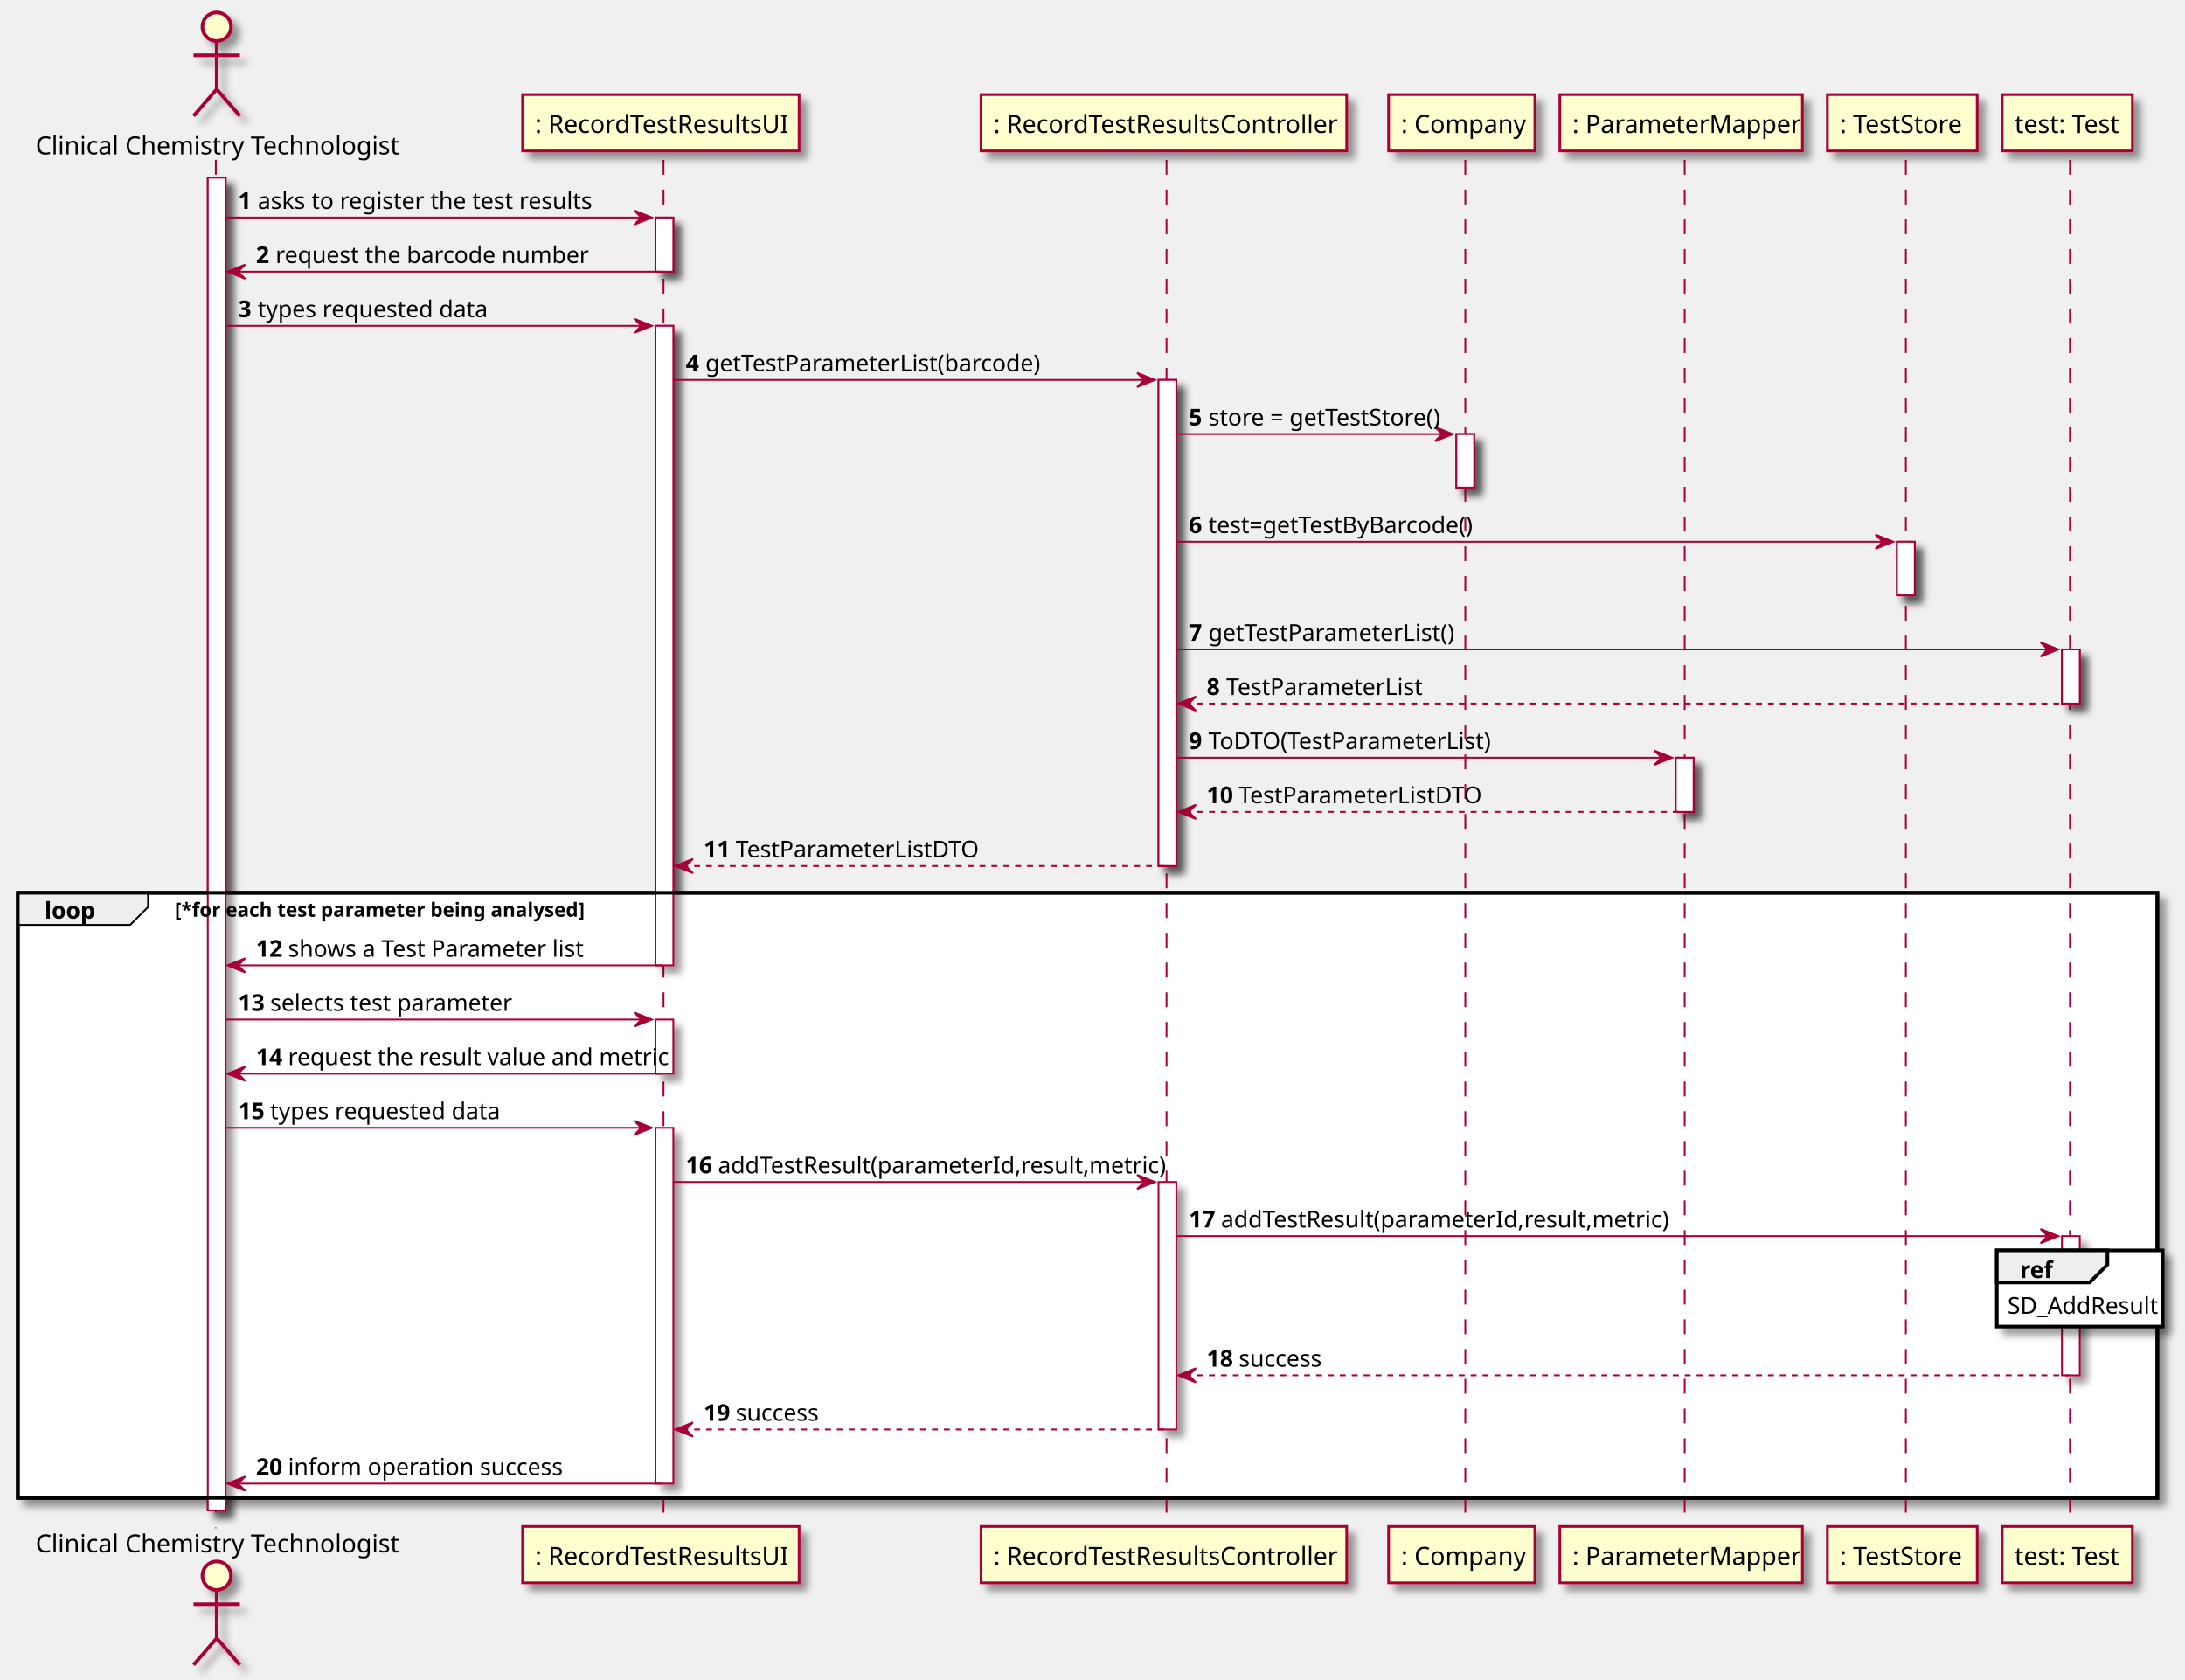
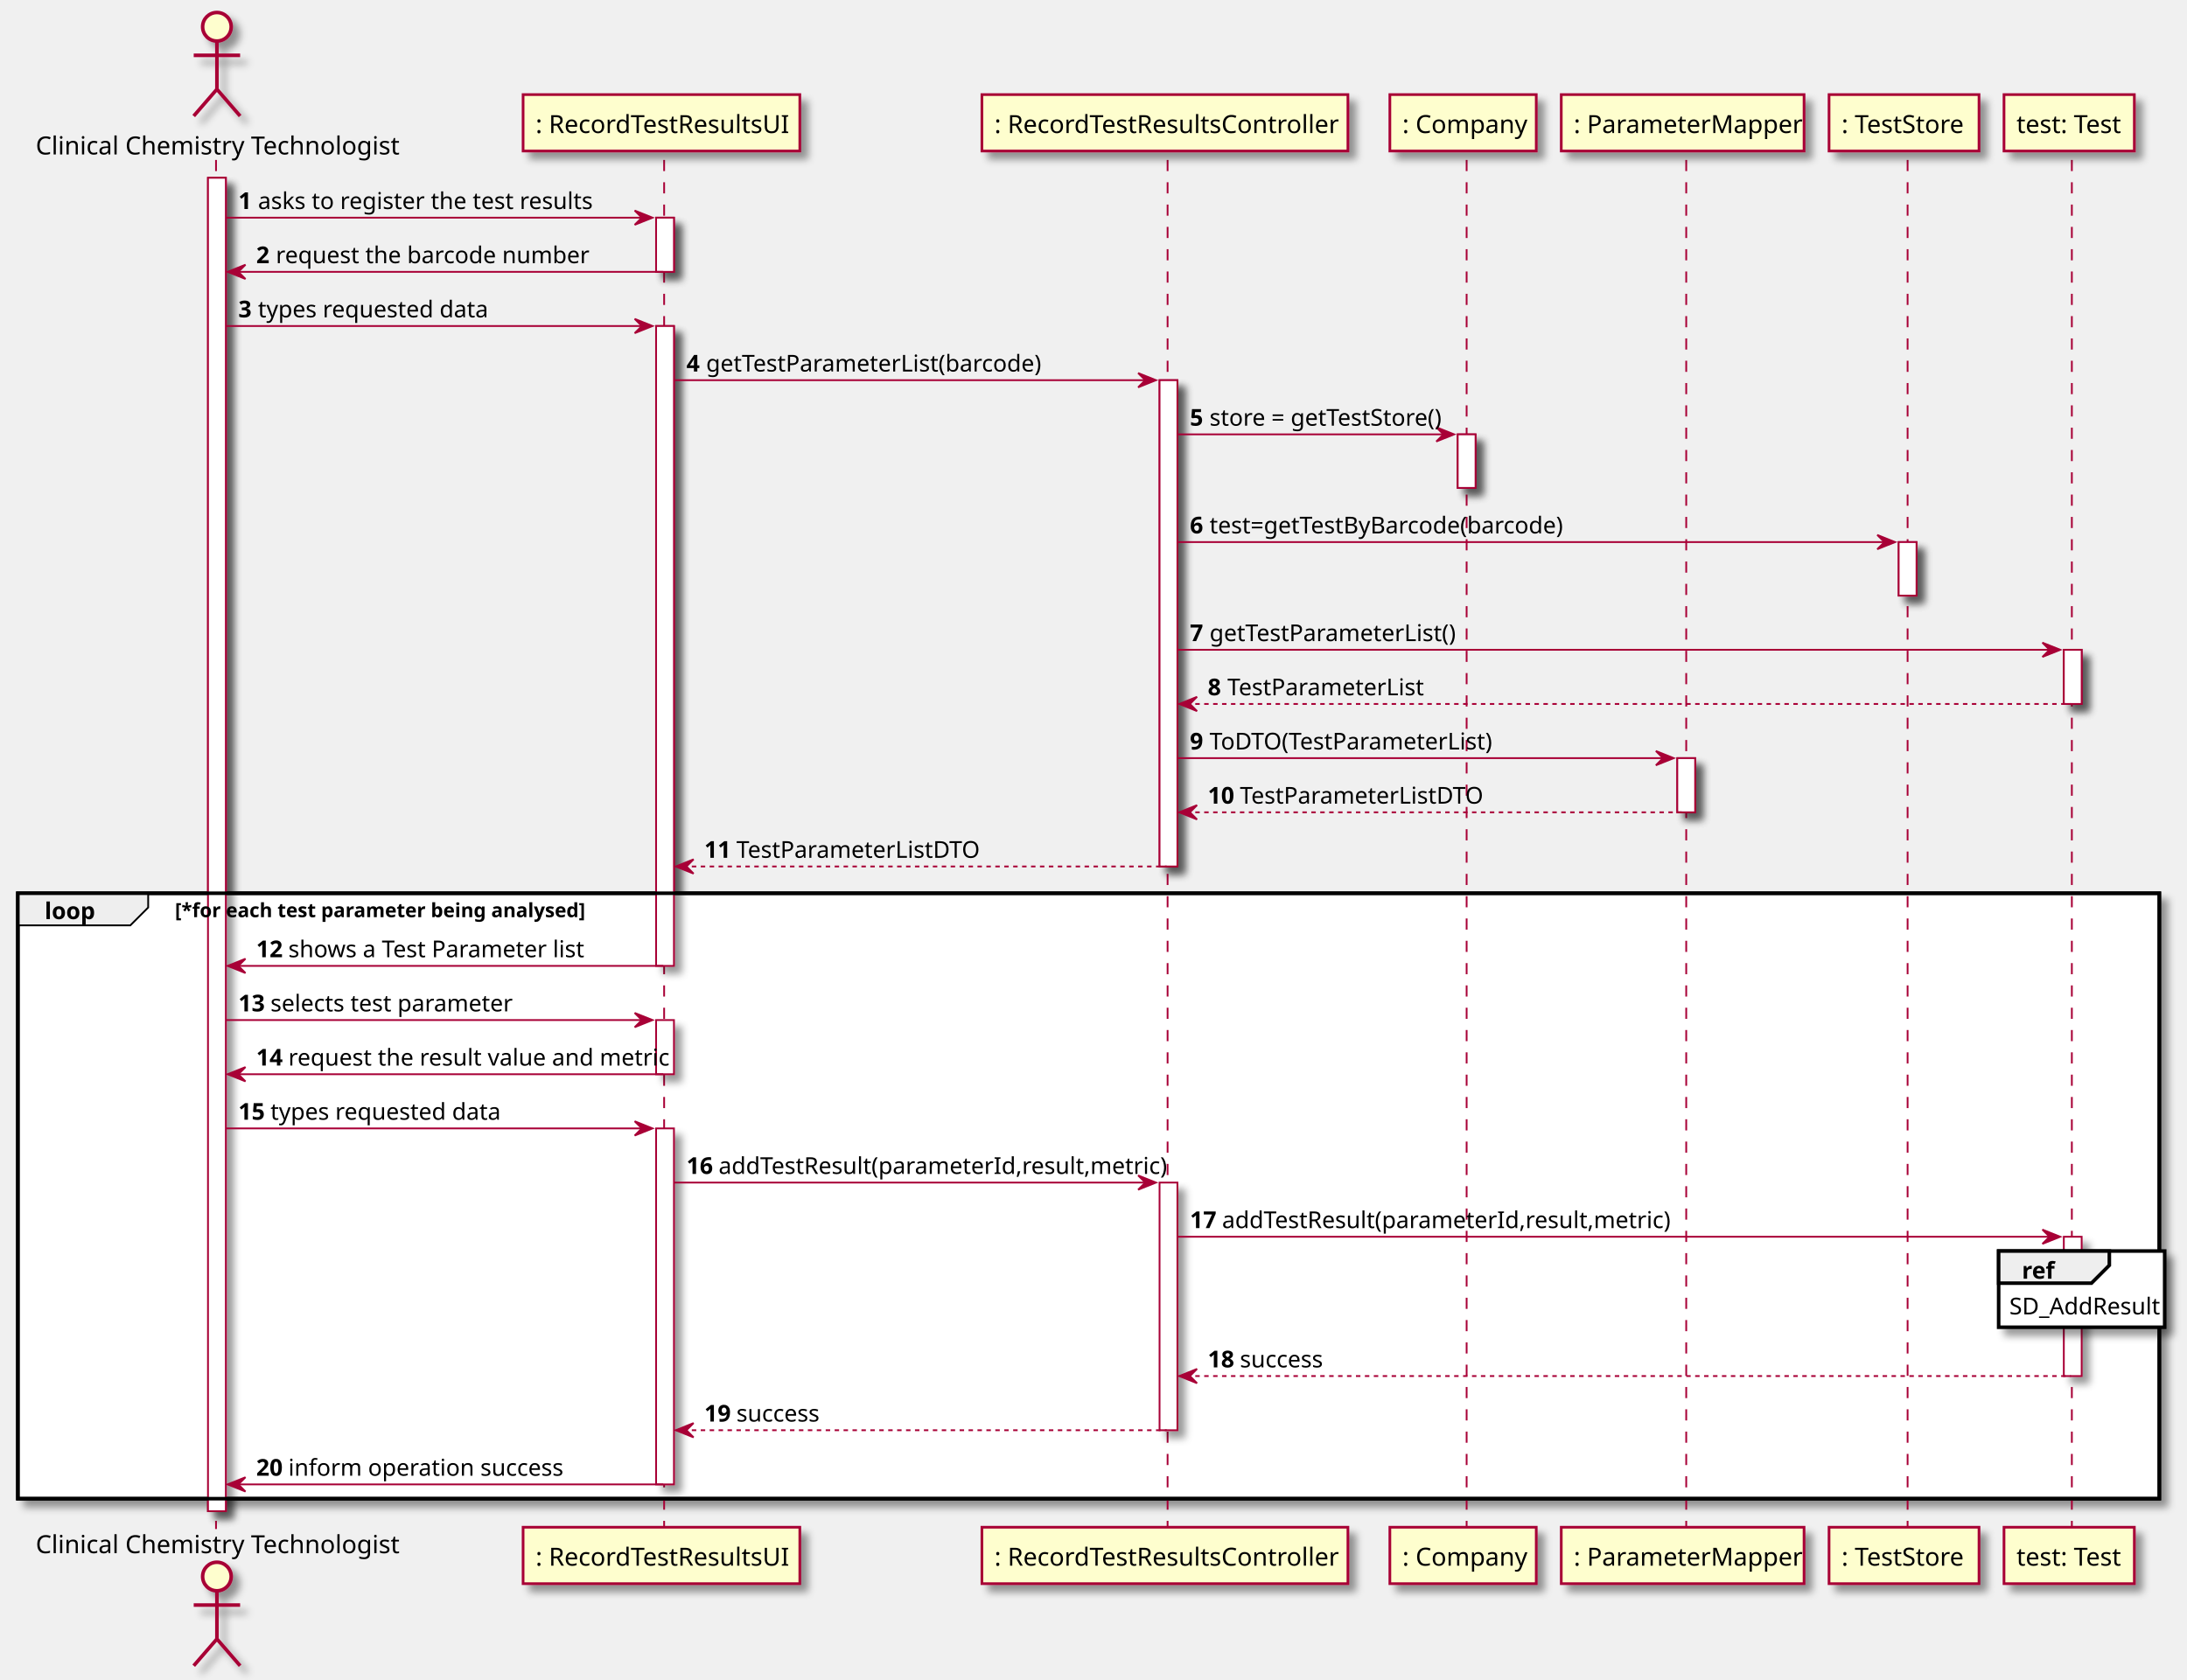
- <svg xmlns="http://www.w3.org/2000/svg" contentScriptType="application/ecmascript" contentStyleType="text/css" height="565.2px" preserveAspectRatio="none" style="width:735px;height:565px;" version="1.1" viewBox="0 0 735 565" width="735.6px" zoomAndPan="magnify">
+ <svg xmlns="http://www.w3.org/2000/svg" contentScriptType="application/ecmascript" contentStyleType="text/css" height="753.6px" preserveAspectRatio="none" style="width:980px;height:753px;" version="1.1" viewBox="0 0 980 753" width="980.8px" zoomAndPan="magnify">
  <defs>
-     <filter height="300%" id="f1hh4qwop88jxs" width="300%" x="-1" y="-1">
-       <feGaussianBlur result="blurOut" stdDeviation="1.2" />
+     <filter height="300%" id="f10sfzae7q6hxu" width="300%" x="-1" y="-1">
+       <feGaussianBlur result="blurOut" stdDeviation="1.6" />
      <feColorMatrix in="blurOut" result="blurOut2" type="matrix" values="0 0 0 0 0 0 0 0 0 0 0 0 0 0 0 0 0 0 .4 0" />
-       <feOffset dx="2.4" dy="2.4" in="blurOut2" result="blurOut3" />
+       <feOffset dx="3.2" dy="3.2" in="blurOut2" result="blurOut3" />
      <feBlend in="SourceGraphic" in2="blurOut3" mode="normal" />
    </filter>
  </defs>
  <g>
-     <rect fill="#FFFFFF" filter="url(#f1hh4qwop88jxs)" height="448.252" style="stroke:#A80036;stroke-width:0.6;" width="6" x="69.9" y="59.766" />
-     <rect fill="#FFFFFF" filter="url(#f1hh4qwop88jxs)" height="18.211" style="stroke:#A80036;stroke-width:0.6;" width="6" x="220.5" y="73.177" />
-     <rect fill="#FFFFFF" filter="url(#f1hh4qwop88jxs)" height="215.109" style="stroke:#A80036;stroke-width:0.6;" width="6" x="220.5" y="109.598" />
-     <rect fill="#FFFFFF" filter="url(#f1hh4qwop88jxs)" height="18.211" style="stroke:#A80036;stroke-width:0.6;" width="6" x="220.5" y="342.919" />
-     <rect fill="#FFFFFF" filter="url(#f1hh4qwop88jxs)" height="119.677" style="stroke:#A80036;stroke-width:0.6;" width="6" x="220.5" y="379.341" />
-     <rect fill="#FFFFFF" filter="url(#f1hh4qwop88jxs)" height="163.477" style="stroke:#A80036;stroke-width:0.6;" width="6" x="389.7" y="127.809" />
-     <rect fill="#FFFFFF" filter="url(#f1hh4qwop88jxs)" height="83.255" style="stroke:#A80036;stroke-width:0.6;" width="6" x="389.7" y="397.552" />
-     <rect fill="#FFFFFF" filter="url(#f1hh4qwop88jxs)" height="18" style="stroke:#A80036;stroke-width:0.6;" width="6" x="489.9" y="146.02" />
-     <rect fill="#FFFFFF" filter="url(#f1hh4qwop88jxs)" height="18.211" style="stroke:#A80036;stroke-width:0.6;" width="6" x="563.7" y="254.864" />
-     <rect fill="#FFFFFF" filter="url(#f1hh4qwop88jxs)" height="18" style="stroke:#A80036;stroke-width:0.6;" width="6" x="638.1" y="182.231" />
-     <rect fill="#FFFFFF" filter="url(#f1hh4qwop88jxs)" height="18.211" style="stroke:#A80036;stroke-width:0.6;" width="6" x="693.6" y="218.442" />
-     <rect fill="#FFFFFF" filter="url(#f1hh4qwop88jxs)" height="46.833" style="stroke:#A80036;stroke-width:0.6;" width="6" x="693.6" y="415.762" />
-     <rect fill="#FFFFFF" filter="url(#f1hh4qwop88jxs)" height="203.531" style="stroke:#000000;stroke-width:1.2;" width="719.7" x="6" y="300.286" />
-     <line style="stroke:#A80036;stroke-width:0.6;stroke-dasharray:5.0,5.0;" x1="72.6" x2="72.6" y1="53.766" y2="514.017" />
-     <line style="stroke:#A80036;stroke-width:0.6;stroke-dasharray:5.0,5.0;" x1="223.2" x2="223.2" y1="53.766" y2="514.017" />
-     <line style="stroke:#A80036;stroke-width:0.6;stroke-dasharray:5.0,5.0;" x1="392.4" x2="392.4" y1="53.766" y2="514.017" />
-     <line style="stroke:#A80036;stroke-width:0.6;stroke-dasharray:5.0,5.0;" x1="492.9" x2="492.9" y1="53.766" y2="514.017" />
-     <line style="stroke:#A80036;stroke-width:0.6;stroke-dasharray:5.0,5.0;" x1="566.7" x2="566.7" y1="53.766" y2="514.017" />
-     <line style="stroke:#A80036;stroke-width:0.6;stroke-dasharray:5.0,5.0;" x1="641.1" x2="641.1" y1="53.766" y2="514.017" />
-     <line style="stroke:#A80036;stroke-width:0.6;stroke-dasharray:5.0,5.0;" x1="696.3" x2="696.3" y1="53.766" y2="514.017" />
-     <text fill="#000000" font-family="sans-serif" font-size="8.4" lengthAdjust="spacing" textLength="118.2" x="12" y="51.92">Clinical Chemistry Technologist</text>
-     <ellipse cx="72.9" cy="9" fill="#FEFECE" filter="url(#f1hh4qwop88jxs)" rx="4.8" ry="4.8" style="stroke:#A80036;stroke-width:1.2;" />
-     <path d="M72.9,13.8 L72.9,30 M65.1,18.6 L80.7,18.6 M72.9,30 L65.1,39 M72.9,30 L80.7,39 " fill="none" filter="url(#f1hh4qwop88jxs)" style="stroke:#A80036;stroke-width:1.2;" />
-     <text fill="#000000" font-family="sans-serif" font-size="8.4" lengthAdjust="spacing" textLength="118.2" x="12" y="522.137">Clinical Chemistry Technologist</text>
-     <ellipse cx="72.9" cy="529.983" fill="#FEFECE" filter="url(#f1hh4qwop88jxs)" rx="4.8" ry="4.8" style="stroke:#A80036;stroke-width:1.2;" />
-     <path d="M72.9,534.783 L72.9,550.983 M65.1,539.583 L80.7,539.583 M72.9,550.983 L65.1,559.983 M72.9,550.983 L80.7,559.983 " fill="none" filter="url(#f1hh4qwop88jxs)" style="stroke:#A80036;stroke-width:1.2;" />
-     <rect fill="#FEFECE" filter="url(#f1hh4qwop88jxs)" height="18.966" style="stroke:#A80036;stroke-width:0.9;" width="93" x="175.8" y="31.8" />
-     <text fill="#000000" font-family="sans-serif" font-size="8.4" lengthAdjust="spacing" textLength="84.6" x="180" y="44.72">: RecordTestResultsUI</text>
-     <rect fill="#FEFECE" filter="url(#f1hh4qwop88jxs)" height="18.966" style="stroke:#A80036;stroke-width:0.9;" width="93" x="175.8" y="513.417" />
-     <text fill="#000000" font-family="sans-serif" font-size="8.4" lengthAdjust="spacing" textLength="84.6" x="180" y="526.337">: RecordTestResultsUI</text>
-     <rect fill="#FEFECE" filter="url(#f1hh4qwop88jxs)" height="18.966" style="stroke:#A80036;stroke-width:0.9;" width="123" x="330" y="31.8" />
-     <text fill="#000000" font-family="sans-serif" font-size="8.4" lengthAdjust="spacing" textLength="114.6" x="334.2" y="44.72">: RecordTestResultsController</text>
-     <rect fill="#FEFECE" filter="url(#f1hh4qwop88jxs)" height="18.966" style="stroke:#A80036;stroke-width:0.9;" width="123" x="330" y="513.417" />
-     <text fill="#000000" font-family="sans-serif" font-size="8.4" lengthAdjust="spacing" textLength="114.6" x="334.2" y="526.337">: RecordTestResultsController</text>
-     <rect fill="#FEFECE" filter="url(#f1hh4qwop88jxs)" height="18.966" style="stroke:#A80036;stroke-width:0.9;" width="49.2" x="467.1" y="31.8" />
-     <text fill="#000000" font-family="sans-serif" font-size="8.4" lengthAdjust="spacing" textLength="40.8" x="471.3" y="44.72">: Company</text>
-     <rect fill="#FEFECE" filter="url(#f1hh4qwop88jxs)" height="18.966" style="stroke:#A80036;stroke-width:0.9;" width="49.2" x="467.1" y="513.417" />
-     <text fill="#000000" font-family="sans-serif" font-size="8.4" lengthAdjust="spacing" textLength="40.8" x="471.3" y="526.337">: Company</text>
-     <rect fill="#FEFECE" filter="url(#f1hh4qwop88jxs)" height="18.966" style="stroke:#A80036;stroke-width:0.9;" width="81.6" x="524.7" y="31.8" />
-     <text fill="#000000" font-family="sans-serif" font-size="8.4" lengthAdjust="spacing" textLength="73.2" x="528.9" y="44.72">: ParameterMapper</text>
-     <rect fill="#FEFECE" filter="url(#f1hh4qwop88jxs)" height="18.966" style="stroke:#A80036;stroke-width:0.9;" width="81.6" x="524.7" y="513.417" />
-     <text fill="#000000" font-family="sans-serif" font-size="8.4" lengthAdjust="spacing" textLength="73.2" x="528.9" y="526.337">: ParameterMapper</text>
-     <rect fill="#FEFECE" filter="url(#f1hh4qwop88jxs)" height="18.966" style="stroke:#A80036;stroke-width:0.9;" width="50.4" x="614.7" y="31.8" />
-     <text fill="#000000" font-family="sans-serif" font-size="8.4" lengthAdjust="spacing" textLength="42" x="618.9" y="44.72">: TestStore</text>
-     <rect fill="#FEFECE" filter="url(#f1hh4qwop88jxs)" height="18.966" style="stroke:#A80036;stroke-width:0.9;" width="50.4" x="614.7" y="513.417" />
-     <text fill="#000000" font-family="sans-serif" font-size="8.4" lengthAdjust="spacing" textLength="42" x="618.9" y="526.337">: TestStore</text>
-     <rect fill="#FEFECE" filter="url(#f1hh4qwop88jxs)" height="18.966" style="stroke:#A80036;stroke-width:0.9;" width="43.8" x="673.5" y="31.8" />
-     <text fill="#000000" font-family="sans-serif" font-size="8.4" lengthAdjust="spacing" textLength="35.4" x="677.7" y="44.72">test: Test</text>
-     <rect fill="#FEFECE" filter="url(#f1hh4qwop88jxs)" height="18.966" style="stroke:#A80036;stroke-width:0.9;" width="43.8" x="673.5" y="513.417" />
-     <text fill="#000000" font-family="sans-serif" font-size="8.4" lengthAdjust="spacing" textLength="35.4" x="677.7" y="526.337">test: Test</text>
-     <rect fill="#FFFFFF" filter="url(#f1hh4qwop88jxs)" height="448.252" style="stroke:#A80036;stroke-width:0.6;" width="6" x="69.9" y="59.766" />
-     <rect fill="#FFFFFF" filter="url(#f1hh4qwop88jxs)" height="18.211" style="stroke:#A80036;stroke-width:0.6;" width="6" x="220.5" y="73.177" />
-     <rect fill="#FFFFFF" filter="url(#f1hh4qwop88jxs)" height="215.109" style="stroke:#A80036;stroke-width:0.6;" width="6" x="220.5" y="109.598" />
-     <rect fill="#FFFFFF" filter="url(#f1hh4qwop88jxs)" height="18.211" style="stroke:#A80036;stroke-width:0.6;" width="6" x="220.5" y="342.919" />
-     <rect fill="#FFFFFF" filter="url(#f1hh4qwop88jxs)" height="119.677" style="stroke:#A80036;stroke-width:0.6;" width="6" x="220.5" y="379.341" />
-     <rect fill="#FFFFFF" filter="url(#f1hh4qwop88jxs)" height="163.477" style="stroke:#A80036;stroke-width:0.6;" width="6" x="389.7" y="127.809" />
-     <rect fill="#FFFFFF" filter="url(#f1hh4qwop88jxs)" height="83.255" style="stroke:#A80036;stroke-width:0.6;" width="6" x="389.7" y="397.552" />
-     <rect fill="#FFFFFF" filter="url(#f1hh4qwop88jxs)" height="18" style="stroke:#A80036;stroke-width:0.6;" width="6" x="489.9" y="146.02" />
-     <rect fill="#FFFFFF" filter="url(#f1hh4qwop88jxs)" height="18.211" style="stroke:#A80036;stroke-width:0.6;" width="6" x="563.7" y="254.864" />
-     <rect fill="#FFFFFF" filter="url(#f1hh4qwop88jxs)" height="18" style="stroke:#A80036;stroke-width:0.6;" width="6" x="638.1" y="182.231" />
-     <rect fill="#FFFFFF" filter="url(#f1hh4qwop88jxs)" height="18.211" style="stroke:#A80036;stroke-width:0.6;" width="6" x="693.6" y="218.442" />
-     <rect fill="#FFFFFF" filter="url(#f1hh4qwop88jxs)" height="46.833" style="stroke:#A80036;stroke-width:0.6;" width="6" x="693.6" y="415.762" />
-     <polygon fill="#A80036" points="213.3,70.777,219.3,73.177,213.3,75.577,215.7,73.177" style="stroke:#A80036;stroke-width:0.6;" />
-     <line style="stroke:#A80036;stroke-width:0.6;" x1="75.9" x2="216.9" y1="73.177" y2="73.177" />
-     <text fill="#000000" font-family="sans-serif" font-size="7.8" font-weight="bold" lengthAdjust="spacing" textLength="4.2" x="80.1" y="70.263">1</text>
-     <text fill="#000000" font-family="sans-serif" font-size="7.8" lengthAdjust="spacing" textLength="108.6" x="86.7" y="70.263">asks to register the test results</text>
-     <polygon fill="#A80036" points="82.5,88.987,76.5,91.388,82.5,93.787,80.1,91.388" style="stroke:#A80036;stroke-width:0.6;" />
-     <line style="stroke:#A80036;stroke-width:0.6;" x1="78.9" x2="222.9" y1="91.388" y2="91.388" />
-     <text fill="#000000" font-family="sans-serif" font-size="7.8" font-weight="bold" lengthAdjust="spacing" textLength="4.2" x="86.1" y="88.474">2</text>
-     <text fill="#000000" font-family="sans-serif" font-size="7.8" lengthAdjust="spacing" textLength="97.2" x="92.7" y="88.474">request the barcode number</text>
-     <polygon fill="#A80036" points="213.3,107.198,219.3,109.598,213.3,111.998,215.7,109.598" style="stroke:#A80036;stroke-width:0.6;" />
-     <line style="stroke:#A80036;stroke-width:0.6;" x1="75.9" x2="216.9" y1="109.598" y2="109.598" />
-     <text fill="#000000" font-family="sans-serif" font-size="7.8" font-weight="bold" lengthAdjust="spacing" textLength="4.2" x="80.1" y="106.685">3</text>
-     <text fill="#000000" font-family="sans-serif" font-size="7.8" lengthAdjust="spacing" textLength="73.2" x="86.7" y="106.685">types requested data</text>
-     <polygon fill="#A80036" points="382.5,125.409,388.5,127.809,382.5,130.209,384.9,127.809" style="stroke:#A80036;stroke-width:0.6;" />
-     <line style="stroke:#A80036;stroke-width:0.6;" x1="226.5" x2="386.1" y1="127.809" y2="127.809" />
-     <text fill="#000000" font-family="sans-serif" font-size="7.8" font-weight="bold" lengthAdjust="spacing" textLength="4.2" x="230.7" y="124.895">4</text>
-     <text fill="#000000" font-family="sans-serif" font-size="7.8" lengthAdjust="spacing" textLength="106.8" x="237.3" y="124.895">getTestParameterList(barcode)</text>
-     <polygon fill="#A80036" points="482.7,143.62,488.7,146.02,482.7,148.42,485.1,146.02" style="stroke:#A80036;stroke-width:0.6;" />
-     <line style="stroke:#A80036;stroke-width:0.6;" x1="395.7" x2="486.3" y1="146.02" y2="146.02" />
-     <text fill="#000000" font-family="sans-serif" font-size="7.8" font-weight="bold" lengthAdjust="spacing" textLength="4.2" x="399.9" y="143.106">5</text>
-     <text fill="#000000" font-family="sans-serif" font-size="7.8" lengthAdjust="spacing" textLength="76.2" x="406.5" y="143.106">store = getTestStore()</text>
-     <polygon fill="#A80036" points="630.9,179.831,636.9,182.231,630.9,184.631,633.3,182.231" style="stroke:#A80036;stroke-width:0.6;" />
-     <line style="stroke:#A80036;stroke-width:0.6;" x1="395.7" x2="634.5" y1="182.231" y2="182.231" />
-     <text fill="#000000" font-family="sans-serif" font-size="7.8" font-weight="bold" lengthAdjust="spacing" textLength="4.2" x="399.9" y="179.317">6</text>
-     <text fill="#000000" font-family="sans-serif" font-size="7.8" lengthAdjust="spacing" textLength="87" x="406.5" y="179.317">test=getTestByBarcode()</text>
-     <polygon fill="#A80036" points="686.4,216.042,692.4,218.442,686.4,220.842,688.8,218.442" style="stroke:#A80036;stroke-width:0.6;" />
-     <line style="stroke:#A80036;stroke-width:0.6;" x1="395.7" x2="690" y1="218.442" y2="218.442" />
-     <text fill="#000000" font-family="sans-serif" font-size="7.8" font-weight="bold" lengthAdjust="spacing" textLength="4.2" x="399.9" y="215.528">7</text>
-     <text fill="#000000" font-family="sans-serif" font-size="7.8" lengthAdjust="spacing" textLength="79.2" x="406.5" y="215.528">getTestParameterList()</text>
-     <polygon fill="#A80036" points="402.3,234.253,396.3,236.653,402.3,239.053,399.9,236.653" style="stroke:#A80036;stroke-width:0.6;" />
-     <line style="stroke:#A80036;stroke-width:0.6;stroke-dasharray:2.0,2.0;" x1="398.7" x2="696" y1="236.653" y2="236.653" />
-     <text fill="#000000" font-family="sans-serif" font-size="7.8" font-weight="bold" lengthAdjust="spacing" textLength="4.2" x="405.9" y="233.739">8</text>
-     <text fill="#000000" font-family="sans-serif" font-size="7.8" lengthAdjust="spacing" textLength="63.6" x="412.5" y="233.739">TestParameterList</text>
-     <polygon fill="#A80036" points="556.5,252.464,562.5,254.864,556.5,257.264,558.9,254.864" style="stroke:#A80036;stroke-width:0.6;" />
-     <line style="stroke:#A80036;stroke-width:0.6;" x1="395.7" x2="560.1" y1="254.864" y2="254.864" />
-     <text fill="#000000" font-family="sans-serif" font-size="7.8" font-weight="bold" lengthAdjust="spacing" textLength="4.2" x="399.9" y="251.95">9</text>
-     <text fill="#000000" font-family="sans-serif" font-size="7.8" lengthAdjust="spacing" textLength="92.4" x="406.5" y="251.95">ToDTO(TestParameterList)</text>
-     <polygon fill="#A80036" points="402.3,270.675,396.3,273.075,402.3,275.475,399.9,273.075" style="stroke:#A80036;stroke-width:0.6;" />
-     <line style="stroke:#A80036;stroke-width:0.6;stroke-dasharray:2.0,2.0;" x1="398.7" x2="566.1" y1="273.075" y2="273.075" />
-     <text fill="#000000" font-family="sans-serif" font-size="7.8" font-weight="bold" lengthAdjust="spacing" textLength="8.4" x="405.9" y="270.161">10</text>
-     <text fill="#000000" font-family="sans-serif" font-size="7.8" lengthAdjust="spacing" textLength="79.2" x="416.7" y="270.161">TestParameterListDTO</text>
-     <polygon fill="#A80036" points="233.1,288.886,227.1,291.286,233.1,293.686,230.7,291.286" style="stroke:#A80036;stroke-width:0.6;" />
-     <line style="stroke:#A80036;stroke-width:0.6;stroke-dasharray:2.0,2.0;" x1="229.5" x2="392.1" y1="291.286" y2="291.286" />
-     <text fill="#000000" font-family="sans-serif" font-size="7.8" font-weight="bold" lengthAdjust="spacing" textLength="8.4" x="236.7" y="288.372">11</text>
-     <text fill="#000000" font-family="sans-serif" font-size="7.8" lengthAdjust="spacing" textLength="79.2" x="247.5" y="288.372">TestParameterListDTO</text>
-     <path d="M6,300.286 L49.8,300.286 L49.8,305.086 L43.8,311.086 L6,311.086 L6,300.286 " fill="#EEEEEE" style="stroke:#000000;stroke-width:0.6;" />
-     <rect fill="none" height="203.531" style="stroke:#000000;stroke-width:1.2;" width="719.7" x="6" y="300.286" />
-     <text fill="#000000" font-family="sans-serif" font-size="7.8" font-weight="bold" lengthAdjust="spacing" textLength="16.8" x="15" y="308.983">loop</text>
-     <text fill="#000000" font-family="sans-serif" font-size="6.6" font-weight="bold" lengthAdjust="spacing" textLength="137.4" x="58.8" y="308.337">[*for each test parameter being analysed]</text>
-     <polygon fill="#A80036" points="82.5,322.308,76.5,324.708,82.5,327.108,80.1,324.708" style="stroke:#A80036;stroke-width:0.6;" />
-     <line style="stroke:#A80036;stroke-width:0.6;" x1="78.9" x2="222.9" y1="324.708" y2="324.708" />
-     <text fill="#000000" font-family="sans-serif" font-size="7.8" font-weight="bold" lengthAdjust="spacing" textLength="8.4" x="86.1" y="321.794">12</text>
-     <text fill="#000000" font-family="sans-serif" font-size="7.8" lengthAdjust="spacing" textLength="97.2" x="96.9" y="321.794">shows a Test Parameter list</text>
-     <polygon fill="#A80036" points="213.3,340.519,219.3,342.919,213.3,345.319,215.7,342.919" style="stroke:#A80036;stroke-width:0.6;" />
-     <line style="stroke:#A80036;stroke-width:0.6;" x1="75.9" x2="216.9" y1="342.919" y2="342.919" />
-     <text fill="#000000" font-family="sans-serif" font-size="7.8" font-weight="bold" lengthAdjust="spacing" textLength="8.4" x="80.1" y="340.005">13</text>
-     <text fill="#000000" font-family="sans-serif" font-size="7.8" lengthAdjust="spacing" textLength="78" x="90.9" y="340.005">selects test parameter</text>
-     <polygon fill="#A80036" points="82.5,358.73,76.5,361.13,82.5,363.53,80.1,361.13" style="stroke:#A80036;stroke-width:0.6;" />
-     <line style="stroke:#A80036;stroke-width:0.6;" x1="78.9" x2="222.9" y1="361.13" y2="361.13" />
-     <text fill="#000000" font-family="sans-serif" font-size="7.8" font-weight="bold" lengthAdjust="spacing" textLength="8.4" x="86.1" y="358.216">14</text>
-     <text fill="#000000" font-family="sans-serif" font-size="7.8" lengthAdjust="spacing" textLength="119.4" x="96.9" y="358.216">request the result value and metric</text>
-     <polygon fill="#A80036" points="213.3,376.941,219.3,379.341,213.3,381.741,215.7,379.341" style="stroke:#A80036;stroke-width:0.6;" />
-     <line style="stroke:#A80036;stroke-width:0.6;" x1="75.9" x2="216.9" y1="379.341" y2="379.341" />
-     <text fill="#000000" font-family="sans-serif" font-size="7.8" font-weight="bold" lengthAdjust="spacing" textLength="8.4" x="80.1" y="376.427">15</text>
-     <text fill="#000000" font-family="sans-serif" font-size="7.8" lengthAdjust="spacing" textLength="73.2" x="90.9" y="376.427">types requested data</text>
-     <polygon fill="#A80036" points="382.5,395.152,388.5,397.552,382.5,399.952,384.9,397.552" style="stroke:#A80036;stroke-width:0.6;" />
-     <line style="stroke:#A80036;stroke-width:0.6;" x1="226.5" x2="386.1" y1="397.552" y2="397.552" />
-     <text fill="#000000" font-family="sans-serif" font-size="7.8" font-weight="bold" lengthAdjust="spacing" textLength="8.4" x="230.7" y="394.638">16</text>
-     <text fill="#000000" font-family="sans-serif" font-size="7.8" lengthAdjust="spacing" textLength="141" x="241.5" y="394.638">addTestResult(parameterId,result,metric)</text>
-     <polygon fill="#A80036" points="686.4,413.363,692.4,415.762,686.4,418.163,688.8,415.762" style="stroke:#A80036;stroke-width:0.6;" />
-     <line style="stroke:#A80036;stroke-width:0.6;" x1="395.7" x2="690" y1="415.762" y2="415.762" />
-     <text fill="#000000" font-family="sans-serif" font-size="7.8" font-weight="bold" lengthAdjust="spacing" textLength="8.4" x="399.9" y="412.849">17</text>
-     <text fill="#000000" font-family="sans-serif" font-size="7.8" lengthAdjust="spacing" textLength="141" x="410.7" y="412.849">addTestResult(parameterId,result,metric)</text>
-     <rect fill="#FFFFFF" filter="url(#f1hh4qwop88jxs)" height="25.622" style="stroke:#000000;stroke-width:1.2;" width="55.8" x="671.7" y="420.562" />
-     <polygon fill="#EEEEEE" points="671.7,420.562,708.9,420.562,708.9,425.363,702.9,431.363,671.7,431.363,671.7,420.562" style="stroke:#000000;stroke-width:1.2;" />
-     <text fill="#000000" font-family="sans-serif" font-size="7.8" font-weight="bold" lengthAdjust="spacing" textLength="10.2" x="679.5" y="429.86">ref</text>
-     <text fill="#000000" font-family="sans-serif" font-size="7.8" lengthAdjust="spacing" textLength="51" x="675.3" y="441.86">SD_AddResult</text>
-     <polygon fill="#A80036" points="402.3,460.195,396.3,462.595,402.3,464.995,399.9,462.595" style="stroke:#A80036;stroke-width:0.6;" />
-     <line style="stroke:#A80036;stroke-width:0.6;stroke-dasharray:2.0,2.0;" x1="398.7" x2="696" y1="462.595" y2="462.595" />
-     <text fill="#000000" font-family="sans-serif" font-size="7.8" font-weight="bold" lengthAdjust="spacing" textLength="8.4" x="405.9" y="459.681">18</text>
-     <text fill="#000000" font-family="sans-serif" font-size="7.8" lengthAdjust="spacing" textLength="29.4" x="416.7" y="459.681">success</text>
-     <polygon fill="#A80036" points="233.1,478.406,227.1,480.806,233.1,483.206,230.7,480.806" style="stroke:#A80036;stroke-width:0.6;" />
-     <line style="stroke:#A80036;stroke-width:0.6;stroke-dasharray:2.0,2.0;" x1="229.5" x2="392.1" y1="480.806" y2="480.806" />
-     <text fill="#000000" font-family="sans-serif" font-size="7.8" font-weight="bold" lengthAdjust="spacing" textLength="8.4" x="236.7" y="477.892">19</text>
-     <text fill="#000000" font-family="sans-serif" font-size="7.8" lengthAdjust="spacing" textLength="29.4" x="247.5" y="477.892">success</text>
-     <polygon fill="#A80036" points="82.5,496.617,76.5,499.017,82.5,501.417,80.1,499.017" style="stroke:#A80036;stroke-width:0.6;" />
-     <line style="stroke:#A80036;stroke-width:0.6;" x1="78.9" x2="222.9" y1="499.017" y2="499.017" />
-     <text fill="#000000" font-family="sans-serif" font-size="7.8" font-weight="bold" lengthAdjust="spacing" textLength="8.4" x="86.1" y="496.103">20</text>
-     <text fill="#000000" font-family="sans-serif" font-size="7.8" lengthAdjust="spacing" textLength="87" x="96.9" y="496.103">inform operation success</text>
+     <rect fill="#FFFFFF" filter="url(#f10sfzae7q6hxu)" height="597.669" style="stroke:#A80036;stroke-width:0.8;" width="8" x="93.2" y="79.688" />
+     <rect fill="#FFFFFF" filter="url(#f10sfzae7q6hxu)" height="24.281" style="stroke:#A80036;stroke-width:0.8;" width="8" x="294" y="97.569" />
+     <rect fill="#FFFFFF" filter="url(#f10sfzae7q6hxu)" height="286.812" style="stroke:#A80036;stroke-width:0.8;" width="8" x="294" y="146.131" />
+     <rect fill="#FFFFFF" filter="url(#f10sfzae7q6hxu)" height="24.281" style="stroke:#A80036;stroke-width:0.8;" width="8" x="294" y="457.225" />
+     <rect fill="#FFFFFF" filter="url(#f10sfzae7q6hxu)" height="159.569" style="stroke:#A80036;stroke-width:0.8;" width="8" x="294" y="505.788" />
+     <rect fill="#FFFFFF" filter="url(#f10sfzae7q6hxu)" height="217.969" style="stroke:#A80036;stroke-width:0.8;" width="8" x="519.6" y="170.412" />
+     <rect fill="#FFFFFF" filter="url(#f10sfzae7q6hxu)" height="111.006" style="stroke:#A80036;stroke-width:0.8;" width="8" x="519.6" y="530.069" />
+     <rect fill="#FFFFFF" filter="url(#f10sfzae7q6hxu)" height="24" style="stroke:#A80036;stroke-width:0.8;" width="8" x="653.2" y="194.694" />
+     <rect fill="#FFFFFF" filter="url(#f10sfzae7q6hxu)" height="24.281" style="stroke:#A80036;stroke-width:0.8;" width="8" x="751.6" y="339.819" />
+     <rect fill="#FFFFFF" filter="url(#f10sfzae7q6hxu)" height="24" style="stroke:#A80036;stroke-width:0.8;" width="8" x="850.8" y="242.975" />
+     <rect fill="#FFFFFF" filter="url(#f10sfzae7q6hxu)" height="24.281" style="stroke:#A80036;stroke-width:0.8;" width="8" x="924.8" y="291.256" />
+     <rect fill="#FFFFFF" filter="url(#f10sfzae7q6hxu)" height="62.444" style="stroke:#A80036;stroke-width:0.8;" width="8" x="924.8" y="554.35" />
+     <rect fill="#FFFFFF" filter="url(#f10sfzae7q6hxu)" height="271.375" style="stroke:#000000;stroke-width:1.6;" width="959.6" x="8" y="400.381" />
+     <line style="stroke:#A80036;stroke-width:0.8;stroke-dasharray:5.0,5.0;" x1="96.8" x2="96.8" y1="71.688" y2="685.356" />
+     <line style="stroke:#A80036;stroke-width:0.8;stroke-dasharray:5.0,5.0;" x1="297.6" x2="297.6" y1="71.688" y2="685.356" />
+     <line style="stroke:#A80036;stroke-width:0.8;stroke-dasharray:5.0,5.0;" x1="523.2" x2="523.2" y1="71.688" y2="685.356" />
+     <line style="stroke:#A80036;stroke-width:0.8;stroke-dasharray:5.0,5.0;" x1="657.2" x2="657.2" y1="71.688" y2="685.356" />
+     <line style="stroke:#A80036;stroke-width:0.8;stroke-dasharray:5.0,5.0;" x1="755.6" x2="755.6" y1="71.688" y2="685.356" />
+     <line style="stroke:#A80036;stroke-width:0.8;stroke-dasharray:5.0,5.0;" x1="854.8" x2="854.8" y1="71.688" y2="685.356" />
+     <line style="stroke:#A80036;stroke-width:0.8;stroke-dasharray:5.0,5.0;" x1="928.4" x2="928.4" y1="71.688" y2="685.356" />
+     <text fill="#000000" font-family="sans-serif" font-size="11.2" lengthAdjust="spacing" textLength="157.6" x="16" y="69.227">Clinical Chemistry Technologist</text>
+     <ellipse cx="97.2" cy="12" fill="#FEFECE" filter="url(#f10sfzae7q6hxu)" rx="6.4" ry="6.4" style="stroke:#A80036;stroke-width:1.6;" />
+     <path d="M97.2,18.4 L97.2,40 M86.8,24.8 L107.6,24.8 M97.2,40 L86.8,52 M97.2,40 L107.6,52 " fill="none" filter="url(#f10sfzae7q6hxu)" style="stroke:#A80036;stroke-width:1.6;" />
+     <text fill="#000000" font-family="sans-serif" font-size="11.2" lengthAdjust="spacing" textLength="157.6" x="16" y="696.183">Clinical Chemistry Technologist</text>
+     <ellipse cx="97.2" cy="706.644" fill="#FEFECE" filter="url(#f10sfzae7q6hxu)" rx="6.4" ry="6.4" style="stroke:#A80036;stroke-width:1.6;" />
+     <path d="M97.2,713.044 L97.2,734.644 M86.8,719.444 L107.6,719.444 M97.2,734.644 L86.8,746.644 M97.2,734.644 L107.6,746.644 " fill="none" filter="url(#f10sfzae7q6hxu)" style="stroke:#A80036;stroke-width:1.6;" />
+     <rect fill="#FEFECE" filter="url(#f10sfzae7q6hxu)" height="25.288" style="stroke:#A80036;stroke-width:1.2;" width="124" x="234.4" y="42.4" />
+     <text fill="#000000" font-family="sans-serif" font-size="11.2" lengthAdjust="spacing" textLength="112.8" x="240" y="59.627">: RecordTestResultsUI</text>
+     <rect fill="#FEFECE" filter="url(#f10sfzae7q6hxu)" height="25.288" style="stroke:#A80036;stroke-width:1.2;" width="124" x="234.4" y="684.556" />
+     <text fill="#000000" font-family="sans-serif" font-size="11.2" lengthAdjust="spacing" textLength="112.8" x="240" y="701.783">: RecordTestResultsUI</text>
+     <rect fill="#FEFECE" filter="url(#f10sfzae7q6hxu)" height="25.288" style="stroke:#A80036;stroke-width:1.2;" width="164" x="440" y="42.4" />
+     <text fill="#000000" font-family="sans-serif" font-size="11.2" lengthAdjust="spacing" textLength="152.8" x="445.6" y="59.627">: RecordTestResultsController</text>
+     <rect fill="#FEFECE" filter="url(#f10sfzae7q6hxu)" height="25.288" style="stroke:#A80036;stroke-width:1.2;" width="164" x="440" y="684.556" />
+     <text fill="#000000" font-family="sans-serif" font-size="11.2" lengthAdjust="spacing" textLength="152.8" x="445.6" y="701.783">: RecordTestResultsController</text>
+     <rect fill="#FEFECE" filter="url(#f10sfzae7q6hxu)" height="25.288" style="stroke:#A80036;stroke-width:1.2;" width="65.6" x="622.8" y="42.4" />
+     <text fill="#000000" font-family="sans-serif" font-size="11.2" lengthAdjust="spacing" textLength="54.4" x="628.4" y="59.627">: Company</text>
+     <rect fill="#FEFECE" filter="url(#f10sfzae7q6hxu)" height="25.288" style="stroke:#A80036;stroke-width:1.2;" width="65.6" x="622.8" y="684.556" />
+     <text fill="#000000" font-family="sans-serif" font-size="11.2" lengthAdjust="spacing" textLength="54.4" x="628.4" y="701.783">: Company</text>
+     <rect fill="#FEFECE" filter="url(#f10sfzae7q6hxu)" height="25.288" style="stroke:#A80036;stroke-width:1.2;" width="108.8" x="699.6" y="42.4" />
+     <text fill="#000000" font-family="sans-serif" font-size="11.2" lengthAdjust="spacing" textLength="97.6" x="705.2" y="59.627">: ParameterMapper</text>
+     <rect fill="#FEFECE" filter="url(#f10sfzae7q6hxu)" height="25.288" style="stroke:#A80036;stroke-width:1.2;" width="108.8" x="699.6" y="684.556" />
+     <text fill="#000000" font-family="sans-serif" font-size="11.2" lengthAdjust="spacing" textLength="97.6" x="705.2" y="701.783">: ParameterMapper</text>
+     <rect fill="#FEFECE" filter="url(#f10sfzae7q6hxu)" height="25.288" style="stroke:#A80036;stroke-width:1.2;" width="67.2" x="819.6" y="42.4" />
+     <text fill="#000000" font-family="sans-serif" font-size="11.2" lengthAdjust="spacing" textLength="56" x="825.2" y="59.627">: TestStore</text>
+     <rect fill="#FEFECE" filter="url(#f10sfzae7q6hxu)" height="25.288" style="stroke:#A80036;stroke-width:1.2;" width="67.2" x="819.6" y="684.556" />
+     <text fill="#000000" font-family="sans-serif" font-size="11.2" lengthAdjust="spacing" textLength="56" x="825.2" y="701.783">: TestStore</text>
+     <rect fill="#FEFECE" filter="url(#f10sfzae7q6hxu)" height="25.288" style="stroke:#A80036;stroke-width:1.2;" width="58.4" x="898" y="42.4" />
+     <text fill="#000000" font-family="sans-serif" font-size="11.2" lengthAdjust="spacing" textLength="47.2" x="903.6" y="59.627">test: Test</text>
+     <rect fill="#FEFECE" filter="url(#f10sfzae7q6hxu)" height="25.288" style="stroke:#A80036;stroke-width:1.2;" width="58.4" x="898" y="684.556" />
+     <text fill="#000000" font-family="sans-serif" font-size="11.2" lengthAdjust="spacing" textLength="47.2" x="903.6" y="701.783">test: Test</text>
+     <rect fill="#FFFFFF" filter="url(#f10sfzae7q6hxu)" height="597.669" style="stroke:#A80036;stroke-width:0.8;" width="8" x="93.2" y="79.688" />
+     <rect fill="#FFFFFF" filter="url(#f10sfzae7q6hxu)" height="24.281" style="stroke:#A80036;stroke-width:0.8;" width="8" x="294" y="97.569" />
+     <rect fill="#FFFFFF" filter="url(#f10sfzae7q6hxu)" height="286.812" style="stroke:#A80036;stroke-width:0.8;" width="8" x="294" y="146.131" />
+     <rect fill="#FFFFFF" filter="url(#f10sfzae7q6hxu)" height="24.281" style="stroke:#A80036;stroke-width:0.8;" width="8" x="294" y="457.225" />
+     <rect fill="#FFFFFF" filter="url(#f10sfzae7q6hxu)" height="159.569" style="stroke:#A80036;stroke-width:0.8;" width="8" x="294" y="505.788" />
+     <rect fill="#FFFFFF" filter="url(#f10sfzae7q6hxu)" height="217.969" style="stroke:#A80036;stroke-width:0.8;" width="8" x="519.6" y="170.412" />
+     <rect fill="#FFFFFF" filter="url(#f10sfzae7q6hxu)" height="111.006" style="stroke:#A80036;stroke-width:0.8;" width="8" x="519.6" y="530.069" />
+     <rect fill="#FFFFFF" filter="url(#f10sfzae7q6hxu)" height="24" style="stroke:#A80036;stroke-width:0.8;" width="8" x="653.2" y="194.694" />
+     <rect fill="#FFFFFF" filter="url(#f10sfzae7q6hxu)" height="24.281" style="stroke:#A80036;stroke-width:0.8;" width="8" x="751.6" y="339.819" />
+     <rect fill="#FFFFFF" filter="url(#f10sfzae7q6hxu)" height="24" style="stroke:#A80036;stroke-width:0.8;" width="8" x="850.8" y="242.975" />
+     <rect fill="#FFFFFF" filter="url(#f10sfzae7q6hxu)" height="24.281" style="stroke:#A80036;stroke-width:0.8;" width="8" x="924.8" y="291.256" />
+     <rect fill="#FFFFFF" filter="url(#f10sfzae7q6hxu)" height="62.444" style="stroke:#A80036;stroke-width:0.8;" width="8" x="924.8" y="554.35" />
+     <polygon fill="#A80036" points="284.4,94.369,292.4,97.569,284.4,100.769,287.6,97.569" style="stroke:#A80036;stroke-width:0.8;" />
+     <line style="stroke:#A80036;stroke-width:0.8;" x1="101.2" x2="289.2" y1="97.569" y2="97.569" />
+     <text fill="#000000" font-family="sans-serif" font-size="10.4" font-weight="bold" lengthAdjust="spacing" textLength="5.6" x="106.8" y="93.684">1</text>
+     <text fill="#000000" font-family="sans-serif" font-size="10.4" lengthAdjust="spacing" textLength="144.8" x="115.6" y="93.684">asks to register the test results</text>
+     <polygon fill="#A80036" points="110,118.65,102,121.85,110,125.05,106.8,121.85" style="stroke:#A80036;stroke-width:0.8;" />
+     <line style="stroke:#A80036;stroke-width:0.8;" x1="105.2" x2="297.2" y1="121.85" y2="121.85" />
+     <text fill="#000000" font-family="sans-serif" font-size="10.4" font-weight="bold" lengthAdjust="spacing" textLength="5.6" x="114.8" y="117.965">2</text>
+     <text fill="#000000" font-family="sans-serif" font-size="10.4" lengthAdjust="spacing" textLength="129.6" x="123.6" y="117.965">request the barcode number</text>
+     <polygon fill="#A80036" points="284.4,142.931,292.4,146.131,284.4,149.331,287.6,146.131" style="stroke:#A80036;stroke-width:0.8;" />
+     <line style="stroke:#A80036;stroke-width:0.8;" x1="101.2" x2="289.2" y1="146.131" y2="146.131" />
+     <text fill="#000000" font-family="sans-serif" font-size="10.4" font-weight="bold" lengthAdjust="spacing" textLength="5.6" x="106.8" y="142.246">3</text>
+     <text fill="#000000" font-family="sans-serif" font-size="10.4" lengthAdjust="spacing" textLength="97.6" x="115.6" y="142.246">types requested data</text>
+     <polygon fill="#A80036" points="510,167.213,518,170.412,510,173.613,513.2,170.412" style="stroke:#A80036;stroke-width:0.8;" />
+     <line style="stroke:#A80036;stroke-width:0.8;" x1="302" x2="514.8" y1="170.412" y2="170.412" />
+     <text fill="#000000" font-family="sans-serif" font-size="10.4" font-weight="bold" lengthAdjust="spacing" textLength="5.6" x="307.6" y="166.527">4</text>
+     <text fill="#000000" font-family="sans-serif" font-size="10.4" lengthAdjust="spacing" textLength="142.4" x="316.4" y="166.527">getTestParameterList(barcode)</text>
+     <polygon fill="#A80036" points="643.6,191.494,651.6,194.694,643.6,197.894,646.8,194.694" style="stroke:#A80036;stroke-width:0.8;" />
+     <line style="stroke:#A80036;stroke-width:0.8;" x1="527.6" x2="648.4" y1="194.694" y2="194.694" />
+     <text fill="#000000" font-family="sans-serif" font-size="10.4" font-weight="bold" lengthAdjust="spacing" textLength="5.6" x="533.2" y="190.809">5</text>
+     <text fill="#000000" font-family="sans-serif" font-size="10.4" lengthAdjust="spacing" textLength="101.6" x="542" y="190.809">store = getTestStore()</text>
+     <polygon fill="#A80036" points="841.2,239.775,849.2,242.975,841.2,246.175,844.4,242.975" style="stroke:#A80036;stroke-width:0.8;" />
+     <line style="stroke:#A80036;stroke-width:0.8;" x1="527.6" x2="846" y1="242.975" y2="242.975" />
+     <text fill="#000000" font-family="sans-serif" font-size="10.4" font-weight="bold" lengthAdjust="spacing" textLength="5.6" x="533.2" y="239.09">6</text>
+     <text fill="#000000" font-family="sans-serif" font-size="10.4" lengthAdjust="spacing" textLength="152.8" x="542" y="239.09">test=getTestByBarcode(barcode)</text>
+     <polygon fill="#A80036" points="915.2,288.056,923.2,291.256,915.2,294.456,918.4,291.256" style="stroke:#A80036;stroke-width:0.8;" />
+     <line style="stroke:#A80036;stroke-width:0.8;" x1="527.6" x2="920" y1="291.256" y2="291.256" />
+     <text fill="#000000" font-family="sans-serif" font-size="10.4" font-weight="bold" lengthAdjust="spacing" textLength="5.6" x="533.2" y="287.371">7</text>
+     <text fill="#000000" font-family="sans-serif" font-size="10.4" lengthAdjust="spacing" textLength="105.6" x="542" y="287.371">getTestParameterList()</text>
+     <polygon fill="#A80036" points="536.4,312.337,528.4,315.538,536.4,318.738,533.2,315.538" style="stroke:#A80036;stroke-width:0.8;" />
+     <line style="stroke:#A80036;stroke-width:0.8;stroke-dasharray:2.0,2.0;" x1="531.6" x2="928" y1="315.538" y2="315.538" />
+     <text fill="#000000" font-family="sans-serif" font-size="10.4" font-weight="bold" lengthAdjust="spacing" textLength="5.6" x="541.2" y="311.652">8</text>
+     <text fill="#000000" font-family="sans-serif" font-size="10.4" lengthAdjust="spacing" textLength="84.8" x="550" y="311.652">TestParameterList</text>
+     <polygon fill="#A80036" points="742,336.619,750,339.819,742,343.019,745.2,339.819" style="stroke:#A80036;stroke-width:0.8;" />
+     <line style="stroke:#A80036;stroke-width:0.8;" x1="527.6" x2="746.8" y1="339.819" y2="339.819" />
+     <text fill="#000000" font-family="sans-serif" font-size="10.4" font-weight="bold" lengthAdjust="spacing" textLength="5.6" x="533.2" y="335.934">9</text>
+     <text fill="#000000" font-family="sans-serif" font-size="10.4" lengthAdjust="spacing" textLength="123.2" x="542" y="335.934">ToDTO(TestParameterList)</text>
+     <polygon fill="#A80036" points="536.4,360.9,528.4,364.1,536.4,367.3,533.2,364.1" style="stroke:#A80036;stroke-width:0.8;" />
+     <line style="stroke:#A80036;stroke-width:0.8;stroke-dasharray:2.0,2.0;" x1="531.6" x2="754.8" y1="364.1" y2="364.1" />
+     <text fill="#000000" font-family="sans-serif" font-size="10.4" font-weight="bold" lengthAdjust="spacing" textLength="11.2" x="541.2" y="360.215">10</text>
+     <text fill="#000000" font-family="sans-serif" font-size="10.4" lengthAdjust="spacing" textLength="105.6" x="555.6" y="360.215">TestParameterListDTO</text>
+     <polygon fill="#A80036" points="310.8,385.181,302.8,388.381,310.8,391.581,307.6,388.381" style="stroke:#A80036;stroke-width:0.8;" />
+     <line style="stroke:#A80036;stroke-width:0.8;stroke-dasharray:2.0,2.0;" x1="306" x2="522.8" y1="388.381" y2="388.381" />
+     <text fill="#000000" font-family="sans-serif" font-size="10.4" font-weight="bold" lengthAdjust="spacing" textLength="11.2" x="315.6" y="384.496">11</text>
+     <text fill="#000000" font-family="sans-serif" font-size="10.4" lengthAdjust="spacing" textLength="105.6" x="330" y="384.496">TestParameterListDTO</text>
+     <path d="M8,400.381 L66.4,400.381 L66.4,406.781 L58.4,414.781 L8,414.781 L8,400.381 " fill="#EEEEEE" style="stroke:#000000;stroke-width:0.8;" />
+     <rect fill="none" height="271.375" style="stroke:#000000;stroke-width:1.6;" width="959.6" x="8" y="400.381" />
+     <text fill="#000000" font-family="sans-serif" font-size="10.4" font-weight="bold" lengthAdjust="spacing" textLength="22.4" x="20" y="411.977">loop</text>
+     <text fill="#000000" font-family="sans-serif" font-size="8.8" font-weight="bold" lengthAdjust="spacing" textLength="183.2" x="78.4" y="411.116">[*for each test parameter being analysed]</text>
+     <polygon fill="#A80036" points="110,429.744,102,432.944,110,436.144,106.8,432.944" style="stroke:#A80036;stroke-width:0.8;" />
+     <line style="stroke:#A80036;stroke-width:0.8;" x1="105.2" x2="297.2" y1="432.944" y2="432.944" />
+     <text fill="#000000" font-family="sans-serif" font-size="10.4" font-weight="bold" lengthAdjust="spacing" textLength="11.2" x="114.8" y="429.059">12</text>
+     <text fill="#000000" font-family="sans-serif" font-size="10.4" lengthAdjust="spacing" textLength="129.6" x="129.2" y="429.059">shows a Test Parameter list</text>
+     <polygon fill="#A80036" points="284.4,454.025,292.4,457.225,284.4,460.425,287.6,457.225" style="stroke:#A80036;stroke-width:0.8;" />
+     <line style="stroke:#A80036;stroke-width:0.8;" x1="101.2" x2="289.2" y1="457.225" y2="457.225" />
+     <text fill="#000000" font-family="sans-serif" font-size="10.4" font-weight="bold" lengthAdjust="spacing" textLength="11.2" x="106.8" y="453.34">13</text>
+     <text fill="#000000" font-family="sans-serif" font-size="10.4" lengthAdjust="spacing" textLength="104" x="121.2" y="453.34">selects test parameter</text>
+     <polygon fill="#A80036" points="110,478.306,102,481.506,110,484.706,106.8,481.506" style="stroke:#A80036;stroke-width:0.8;" />
+     <line style="stroke:#A80036;stroke-width:0.8;" x1="105.2" x2="297.2" y1="481.506" y2="481.506" />
+     <text fill="#000000" font-family="sans-serif" font-size="10.4" font-weight="bold" lengthAdjust="spacing" textLength="11.2" x="114.8" y="477.621">14</text>
+     <text fill="#000000" font-family="sans-serif" font-size="10.4" lengthAdjust="spacing" textLength="159.2" x="129.2" y="477.621">request the result value and metric</text>
+     <polygon fill="#A80036" points="284.4,502.587,292.4,505.788,284.4,508.988,287.6,505.788" style="stroke:#A80036;stroke-width:0.8;" />
+     <line style="stroke:#A80036;stroke-width:0.8;" x1="101.2" x2="289.2" y1="505.788" y2="505.788" />
+     <text fill="#000000" font-family="sans-serif" font-size="10.4" font-weight="bold" lengthAdjust="spacing" textLength="11.2" x="106.8" y="501.902">15</text>
+     <text fill="#000000" font-family="sans-serif" font-size="10.4" lengthAdjust="spacing" textLength="97.6" x="121.2" y="501.902">types requested data</text>
+     <polygon fill="#A80036" points="510,526.869,518,530.069,510,533.269,513.2,530.069" style="stroke:#A80036;stroke-width:0.8;" />
+     <line style="stroke:#A80036;stroke-width:0.8;" x1="302" x2="514.8" y1="530.069" y2="530.069" />
+     <text fill="#000000" font-family="sans-serif" font-size="10.4" font-weight="bold" lengthAdjust="spacing" textLength="11.2" x="307.6" y="526.184">16</text>
+     <text fill="#000000" font-family="sans-serif" font-size="10.4" lengthAdjust="spacing" textLength="188" x="322" y="526.184">addTestResult(parameterId,result,metric)</text>
+     <polygon fill="#A80036" points="915.2,551.15,923.2,554.35,915.2,557.55,918.4,554.35" style="stroke:#A80036;stroke-width:0.8;" />
+     <line style="stroke:#A80036;stroke-width:0.8;" x1="527.6" x2="920" y1="554.35" y2="554.35" />
+     <text fill="#000000" font-family="sans-serif" font-size="10.4" font-weight="bold" lengthAdjust="spacing" textLength="11.2" x="533.2" y="550.465">17</text>
+     <text fill="#000000" font-family="sans-serif" font-size="10.4" lengthAdjust="spacing" textLength="188" x="547.6" y="550.465">addTestResult(parameterId,result,metric)</text>
+     <rect fill="#FFFFFF" filter="url(#f10sfzae7q6hxu)" height="34.163" style="stroke:#000000;stroke-width:1.6;" width="74.4" x="895.6" y="560.75" />
+     <polygon fill="#EEEEEE" points="895.6,560.75,945.2,560.75,945.2,567.15,937.2,575.15,895.6,575.15,895.6,560.75" style="stroke:#000000;stroke-width:1.6;" />
+     <text fill="#000000" font-family="sans-serif" font-size="10.4" font-weight="bold" lengthAdjust="spacing" textLength="13.6" x="906" y="573.146">ref</text>
+     <text fill="#000000" font-family="sans-serif" font-size="10.4" lengthAdjust="spacing" textLength="68" x="900.4" y="589.146">SD_AddResult</text>
+     <polygon fill="#A80036" points="536.4,613.594,528.4,616.794,536.4,619.994,533.2,616.794" style="stroke:#A80036;stroke-width:0.8;" />
+     <line style="stroke:#A80036;stroke-width:0.8;stroke-dasharray:2.0,2.0;" x1="531.6" x2="928" y1="616.794" y2="616.794" />
+     <text fill="#000000" font-family="sans-serif" font-size="10.4" font-weight="bold" lengthAdjust="spacing" textLength="11.2" x="541.2" y="612.909">18</text>
+     <text fill="#000000" font-family="sans-serif" font-size="10.4" lengthAdjust="spacing" textLength="39.2" x="555.6" y="612.909">success</text>
+     <polygon fill="#A80036" points="310.8,637.875,302.8,641.075,310.8,644.275,307.6,641.075" style="stroke:#A80036;stroke-width:0.8;" />
+     <line style="stroke:#A80036;stroke-width:0.8;stroke-dasharray:2.0,2.0;" x1="306" x2="522.8" y1="641.075" y2="641.075" />
+     <text fill="#000000" font-family="sans-serif" font-size="10.4" font-weight="bold" lengthAdjust="spacing" textLength="11.2" x="315.6" y="637.19">19</text>
+     <text fill="#000000" font-family="sans-serif" font-size="10.4" lengthAdjust="spacing" textLength="39.2" x="330" y="637.19">success</text>
+     <polygon fill="#A80036" points="110,662.156,102,665.356,110,668.556,106.8,665.356" style="stroke:#A80036;stroke-width:0.8;" />
+     <line style="stroke:#A80036;stroke-width:0.8;" x1="105.2" x2="297.2" y1="665.356" y2="665.356" />
+     <text fill="#000000" font-family="sans-serif" font-size="10.4" font-weight="bold" lengthAdjust="spacing" textLength="11.2" x="114.8" y="661.471">20</text>
+     <text fill="#000000" font-family="sans-serif" font-size="10.4" lengthAdjust="spacing" textLength="116" x="129.2" y="661.471">inform operation success</text>
  </g>
</svg>
